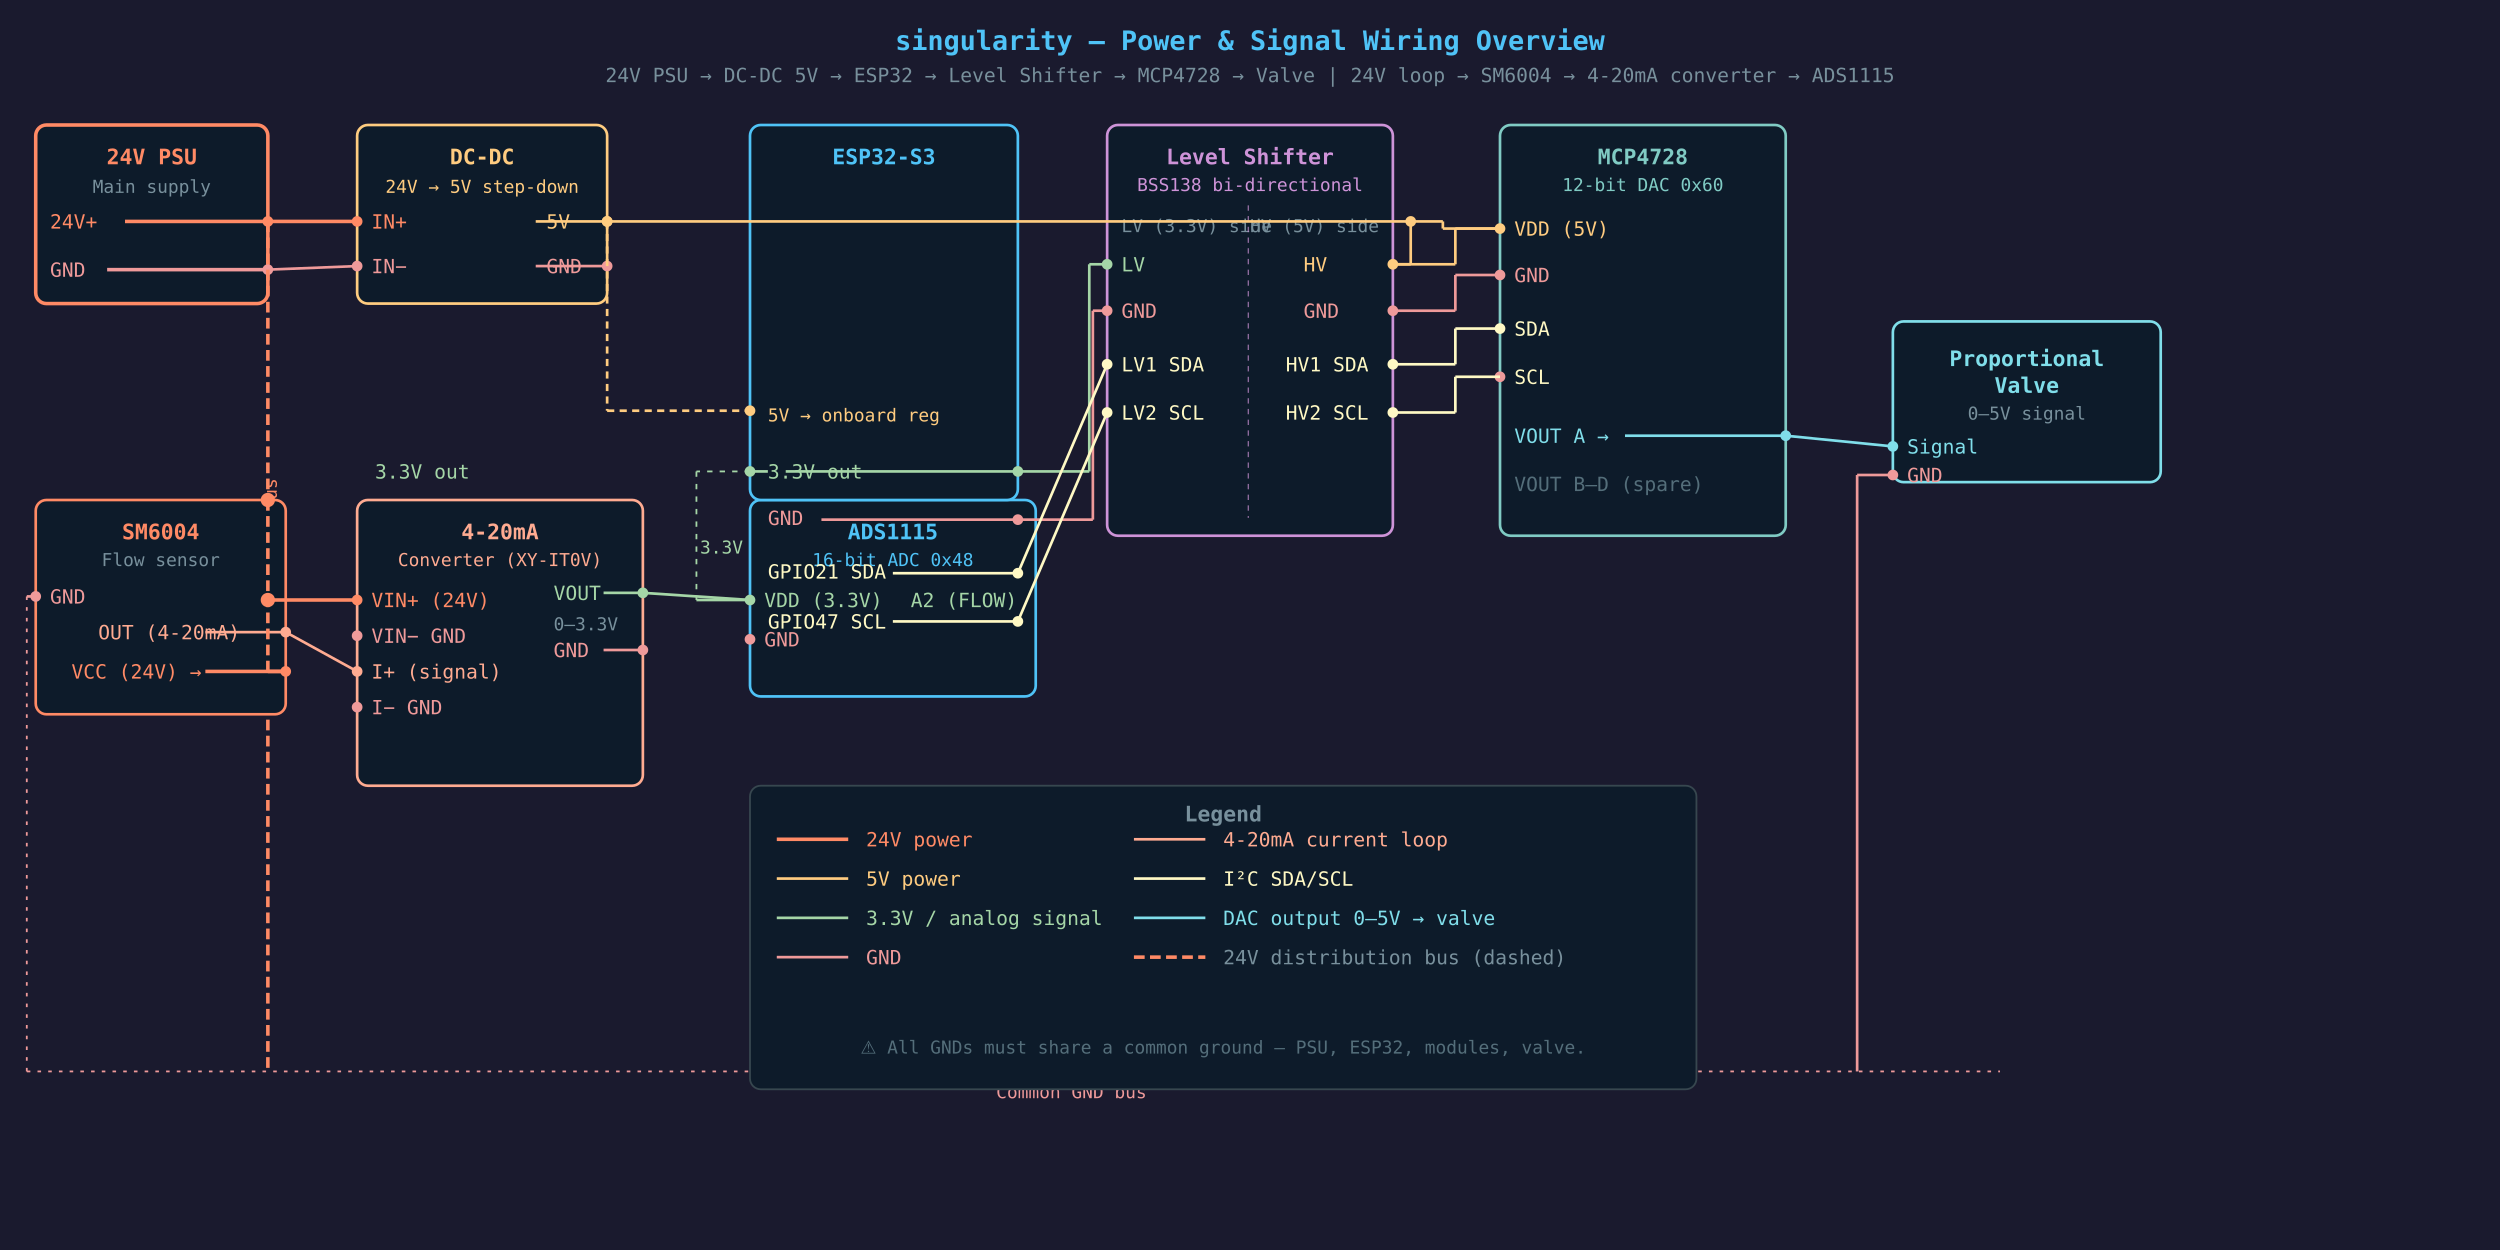
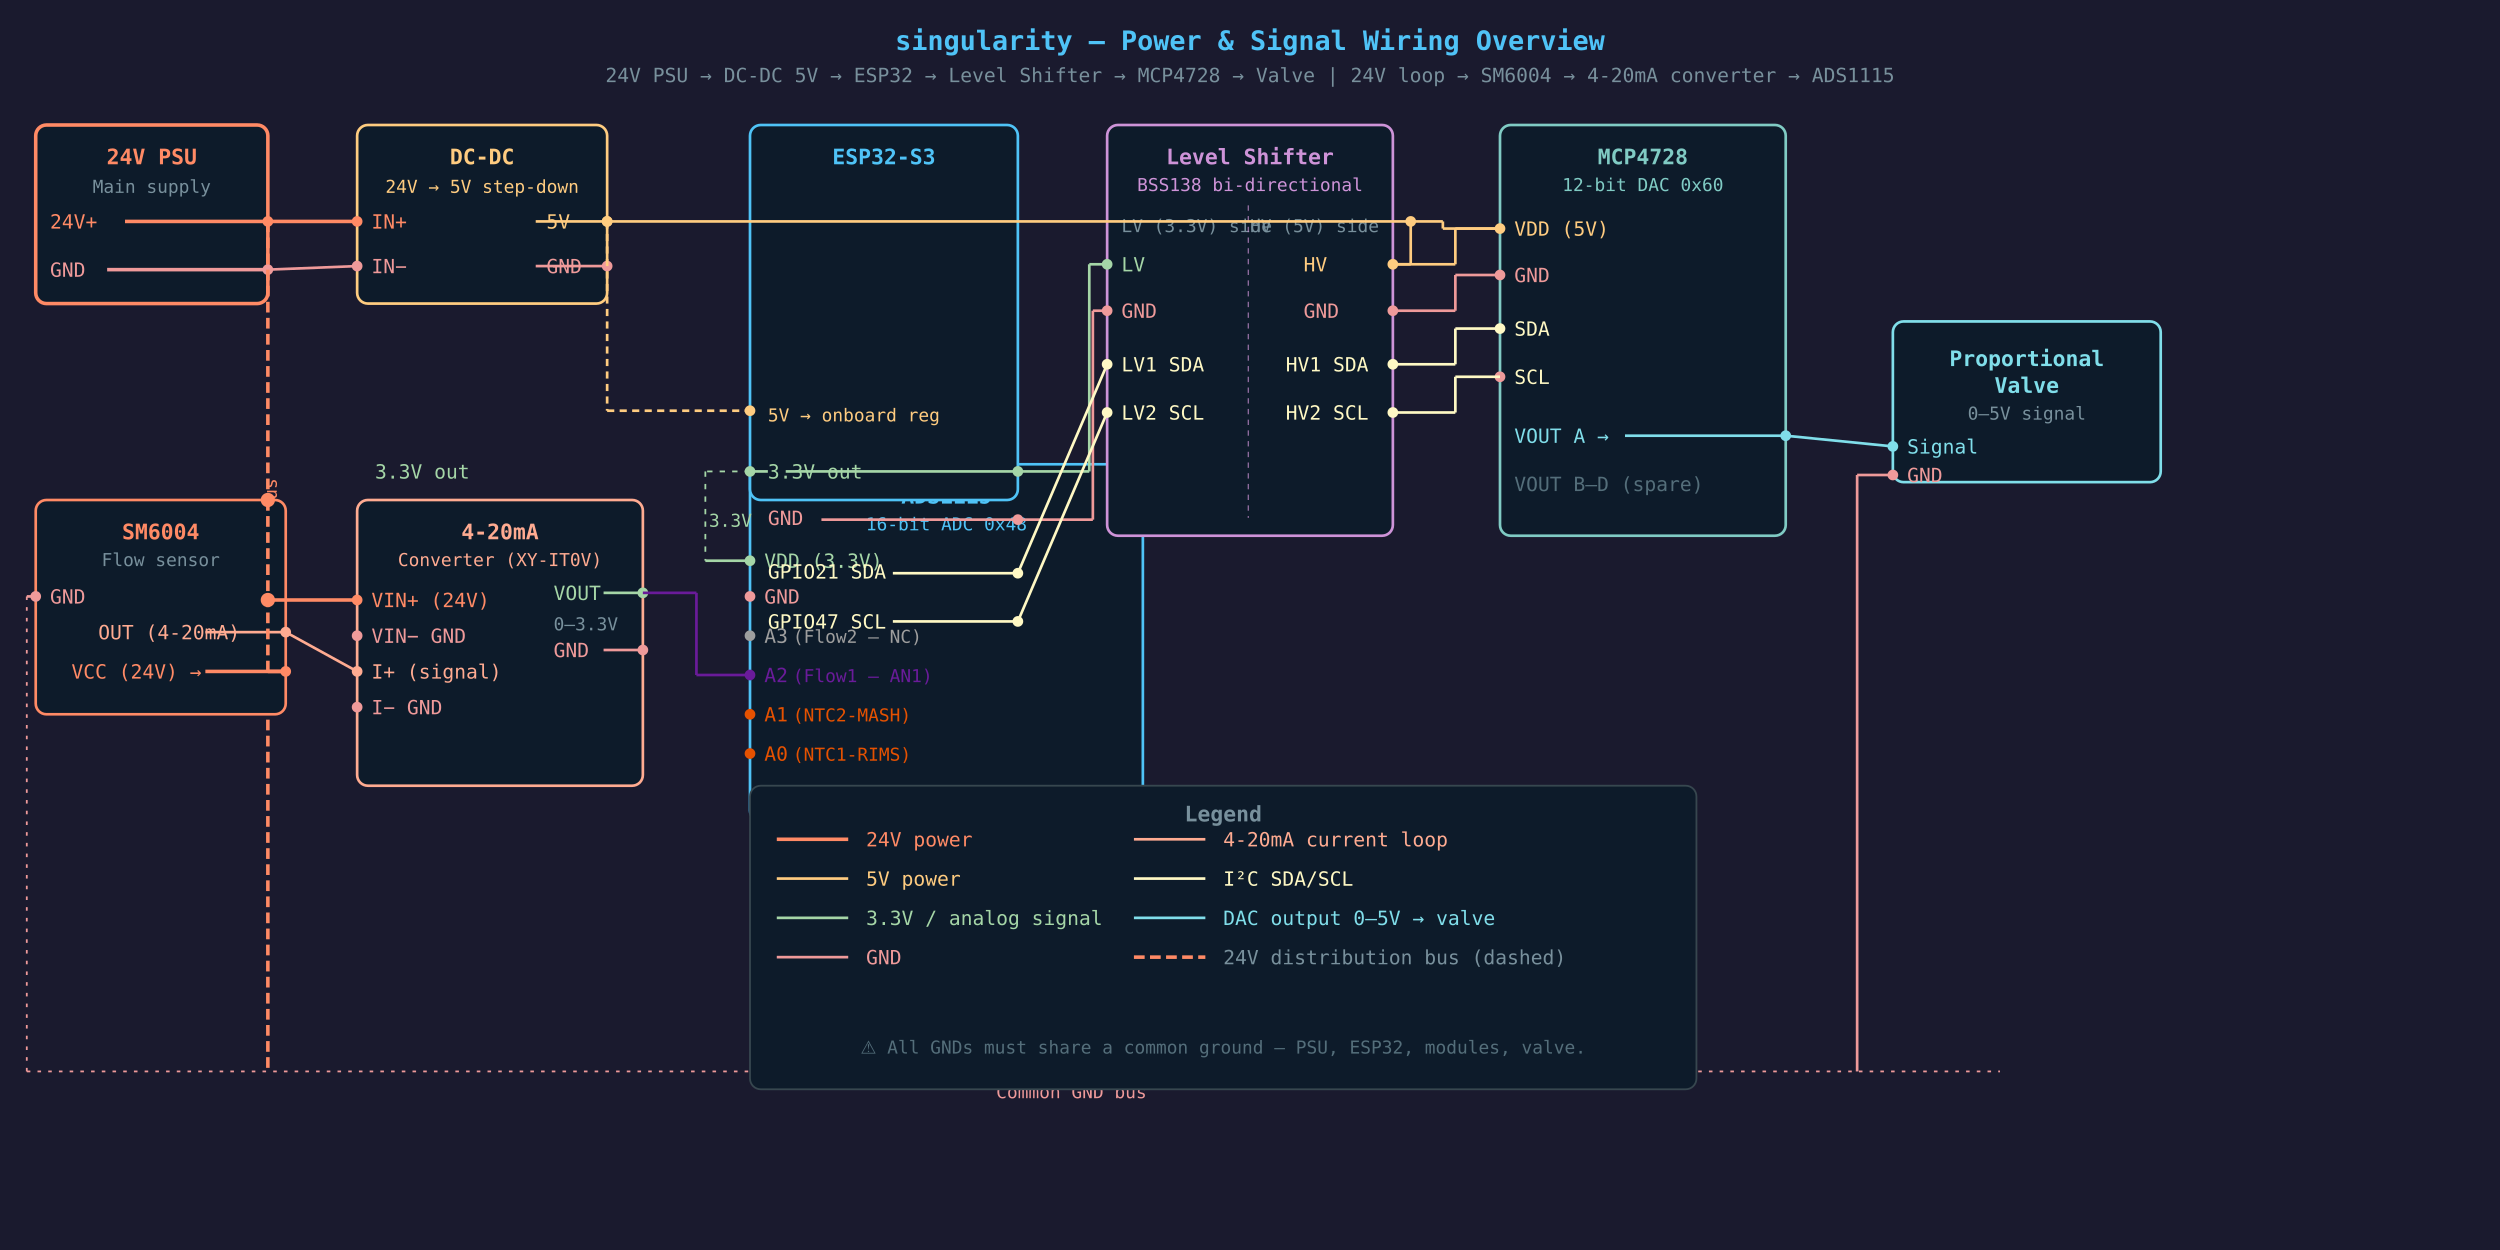
<svg xmlns="http://www.w3.org/2000/svg" viewBox="0 0 1400 700" width="1400" height="700" font-family="monospace" font-size="12">
  <rect width="1400" height="700" fill="#1a1a2e" />
  <text x="700" y="28" text-anchor="middle" fill="#4fc3f7" font-size="15" font-weight="bold">singularity — Power &amp; Signal Wiring Overview</text>
  <text x="700" y="46" text-anchor="middle" fill="#78909c" font-size="11">24V PSU → DC-DC 5V → ESP32 → Level Shifter → MCP4728 → Valve    |    24V loop → SM6004 → 4-20mA converter → ADS1115</text>
  <rect x="20" y="70" width="130" height="100" rx="6" fill="#0d1b2a" stroke="#ff8a65" stroke-width="2" />
  <text x="85" y="92" text-anchor="middle" fill="#ff8a65" font-size="12" font-weight="bold">24V PSU</text>
  <text x="85" y="108" text-anchor="middle" fill="#78909c" font-size="10">Main supply</text>
  <text x="28" y="128" fill="#ff8a65" font-size="11">24V+</text>
  <circle cx="150" cy="124" r="3" fill="#ff8a65" />
  <line x1="70" y1="124" x2="150" y2="124" stroke="#ff8a65" stroke-width="2" />
  <text x="28" y="155" fill="#ef9a9a" font-size="11">GND</text>
  <circle cx="150" cy="151" r="3" fill="#ef9a9a" />
  <line x1="60" y1="151" x2="150" y2="151" stroke="#ef9a9a" stroke-width="2" />
  <rect x="200" y="70" width="140" height="100" rx="6" fill="#0d1b2a" stroke="#ffcc80" stroke-width="1.5" />
  <text x="270" y="92" text-anchor="middle" fill="#ffcc80" font-size="12" font-weight="bold">DC-DC</text>
  <text x="270" y="108" text-anchor="middle" fill="#ffcc80" font-size="10">24V → 5V step-down</text>
  <text x="208" y="128" fill="#ff8a65" font-size="11">IN+</text>
  <circle cx="200" cy="124" r="3" fill="#ff8a65" />
  <text x="208" y="153" fill="#ef9a9a" font-size="11">IN−</text>
  <circle cx="200" cy="149" r="3" fill="#ef9a9a" />
  <text x="306" y="128" fill="#ffcc80" font-size="11">5V</text>
  <circle cx="340" cy="124" r="3" fill="#ffcc80" />
  <line x1="300" y1="124" x2="340" y2="124" stroke="#ffcc80" stroke-width="1.5" />
  <text x="306" y="153" fill="#ef9a9a" font-size="11">GND</text>
  <circle cx="340" cy="149" r="3" fill="#ef9a9a" />
  <line x1="300" y1="149" x2="340" y2="149" stroke="#ef9a9a" stroke-width="1.5" />
  <line x1="150" y1="124" x2="200" y2="124" stroke="#ff8a65" stroke-width="2" />
  <line x1="150" y1="151" x2="200" y2="149" stroke="#ef9a9a" stroke-width="1.5" />
  <line x1="150" y1="124" x2="150" y2="600" stroke="#ff8a65" stroke-width="2" stroke-dasharray="6,3" />
  <text x="155" y="310" fill="#ff8a65" font-size="10" transform="rotate(-90,155,310)">24V bus</text>
  <rect x="20" y="280" width="140" height="120" rx="6" fill="#0d1b2a" stroke="#ff8a65" stroke-width="1.5" />
  <text x="90" y="302" text-anchor="middle" fill="#ff8a65" font-size="12" font-weight="bold">SM6004</text>
  <text x="90" y="317" text-anchor="middle" fill="#78909c" font-size="10">Flow sensor</text>
  <text x="28" y="338" fill="#ef9a9a" font-size="11">GND</text>
  <circle cx="20" cy="334" r="3" fill="#ef9a9a" />
  <text x="55" y="358" fill="#ffab91" font-size="11">OUT (4-20mA)</text>
  <circle cx="160" cy="354" r="3" fill="#ffab91" />
  <line x1="115" y1="354" x2="160" y2="354" stroke="#ffab91" stroke-width="1.5" />
  <text x="40" y="380" fill="#ff8a65" font-size="11">VCC (24V) →</text>
  <circle cx="160" cy="376" r="3" fill="#ff8a65" />
  <line x1="115" y1="376" x2="160" y2="376" stroke="#ff8a65" stroke-width="2" />
  <line x1="150" y1="280" x2="150" y2="376" stroke="#ff8a65" stroke-width="2" stroke-dasharray="6,3" />
  <line x1="150" y1="376" x2="160" y2="376" stroke="#ff8a65" stroke-width="2" />
  <circle cx="150" cy="280" r="4" fill="#ff8a65" />
  <rect x="200" y="280" width="160" height="160" rx="6" fill="#0d1b2a" stroke="#ffab91" stroke-width="1.5" />
  <text x="280" y="302" text-anchor="middle" fill="#ffab91" font-size="12" font-weight="bold">4-20mA</text>
  <text x="280" y="317" text-anchor="middle" fill="#ffab91" font-size="10">Converter (XY-IT0V)</text>
  <text x="208" y="340" fill="#ff8a65" font-size="11">VIN+ (24V)</text>
  <circle cx="200" cy="336" r="3" fill="#ff8a65" />
  <text x="208" y="360" fill="#ef9a9a" font-size="11">VIN− GND</text>
  <circle cx="200" cy="356" r="3" fill="#ef9a9a" />
  <text x="208" y="380" fill="#ffab91" font-size="11">I+ (signal)</text>
  <circle cx="200" cy="376" r="3" fill="#ffab91" />
  <text x="208" y="400" fill="#ef9a9a" font-size="11">I− GND</text>
  <circle cx="200" cy="396" r="3" fill="#ef9a9a" />
  <text x="310" y="336" fill="#a5d6a7" font-size="11">VOUT</text>
  <circle cx="360" cy="332" r="3" fill="#a5d6a7" />
  <line x1="338" y1="332" x2="360" y2="332" stroke="#a5d6a7" stroke-width="1.5" />
  <text x="310" y="353" fill="#78909c" font-size="10">0–3.3V</text>
  <text x="310" y="368" fill="#ef9a9a" font-size="11">GND</text>
  <circle cx="360" cy="364" r="3" fill="#ef9a9a" />
  <line x1="338" y1="364" x2="360" y2="364" stroke="#ef9a9a" stroke-width="1.5" />
  <line x1="160" y1="354" x2="200" y2="376" stroke="#ffab91" stroke-width="1.5" />
  <line x1="150" y1="336" x2="200" y2="336" stroke="#ff8a65" stroke-width="2" />
  <circle cx="150" cy="336" r="4" fill="#ff8a65" />
  <line x1="20" y1="334" x2="15" y2="334" stroke="#ef9a9a" stroke-width="1.5" />
  <line x1="15" y1="334" x2="15" y2="600" stroke="#ef9a9a" stroke-width="1" stroke-dasharray="2,4" />
-   <rect x="420" y="280" width="160" height="110" rx="6" fill="#0d1b2a" stroke="#4fc3f7" stroke-width="1.5" />
-   <text x="500" y="302" text-anchor="middle" fill="#4fc3f7" font-size="12" font-weight="bold">ADS1115</text>
-   <text x="500" y="317" text-anchor="middle" fill="#4fc3f7" font-size="10">16-bit ADC  0x48</text>
-   <text x="428" y="340" fill="#a5d6a7" font-size="11">VDD (3.3V)</text>
-   <circle cx="420" cy="336" r="3" fill="#a5d6a7" />
-   <text x="428" y="362" fill="#ef9a9a" font-size="11">GND</text>
-   <circle cx="420" cy="358" r="3" fill="#ef9a9a" />
-   <text x="510" y="340" fill="#a5d6a7" font-size="11">A2 (FLOW)</text>
-   <line x1="360" y1="332" x2="420" y2="336" stroke="#a5d6a7" stroke-width="1.5" />
+   <rect x="420" y="260" width="220" height="200" rx="6" fill="#0d1b2a" stroke="#4fc3f7" stroke-width="1.5" />
+   <text x="530" y="282" text-anchor="middle" fill="#4fc3f7" font-size="12" font-weight="bold">ADS1115</text>
+   <text x="530" y="297" text-anchor="middle" fill="#4fc3f7" font-size="10">16-bit ADC  0x48</text>
+   <text x="428" y="318" fill="#a5d6a7" font-size="11">VDD (3.3V)</text>
+   <circle cx="420" cy="314" r="3" fill="#a5d6a7" />
+   <text x="428" y="338" fill="#ef9a9a" font-size="11">GND</text>
+   <circle cx="420" cy="334" r="3" fill="#ef9a9a" />
+   <text x="428" y="360" fill="#9e9e9e" font-size="11">A3</text>
+   <circle cx="420" cy="356" r="3" fill="#9e9e9e" />
+   <text x="444" y="360" fill="#9e9e9e" font-size="10">(Flow2 — NC)</text>
+   <text x="428" y="382" fill="#6a1b9a" font-size="11">A2</text>
+   <circle cx="420" cy="378" r="3" fill="#6a1b9a" />
+   <text x="444" y="382" fill="#6a1b9a" font-size="10">(Flow1 — AN1)</text>
+   <text x="428" y="404" fill="#e65100" font-size="11">A1</text>
+   <circle cx="420" cy="400" r="3" fill="#e65100" />
+   <text x="444" y="404" fill="#e65100" font-size="10">(NTC2-MASH)</text>
+   <text x="428" y="426" fill="#e65100" font-size="11">A0</text>
+   <circle cx="420" cy="422" r="3" fill="#e65100" />
+   <text x="444" y="426" fill="#e65100" font-size="10">(NTC1-RIMS)</text>
+   <line x1="360" y1="332" x2="390" y2="332" stroke="#6a1b9a" stroke-width="1.5" />
+   <line x1="390" y1="332" x2="390" y2="378" stroke="#6a1b9a" stroke-width="1.5" />
+   <line x1="390" y1="378" x2="420" y2="378" stroke="#6a1b9a" stroke-width="1.5" />
  <rect x="420" y="70" width="150" height="210" rx="6" fill="#0d1b2a" stroke="#4fc3f7" stroke-width="1.5" />
  <text x="495" y="92" text-anchor="middle" fill="#4fc3f7" font-size="12" font-weight="bold">ESP32-S3</text>
  <text x="210" y="268" fill="#a5d6a7" font-size="11">3.3V out</text>
  <circle cx="420" cy="264" r="3" fill="#a5d6a7" />
  <line x1="430" y1="264" x2="420" y2="264" stroke="#a5d6a7" stroke-width="1.5" />
  <text x="430" y="268" fill="#a5d6a7" font-size="11">3.3V out</text>
  <circle cx="570" cy="264" r="3" fill="#a5d6a7" />
  <line x1="440" y1="264" x2="570" y2="264" stroke="#a5d6a7" stroke-width="1.5" />
  <text x="430" y="294" fill="#ef9a9a" font-size="11">GND</text>
  <circle cx="570" cy="291" r="3" fill="#ef9a9a" />
  <line x1="460" y1="291" x2="570" y2="291" stroke="#ef9a9a" stroke-width="1.5" />
  <text x="430" y="324" fill="#fff9c4" font-size="11">GPIO21 SDA</text>
  <circle cx="570" cy="321" r="3" fill="#fff9c4" />
  <line x1="500" y1="321" x2="570" y2="321" stroke="#fff9c4" stroke-width="1.5" />
  <text x="430" y="352" fill="#fff9c4" font-size="11">GPIO47 SCL</text>
  <circle cx="570" cy="348" r="3" fill="#fff9c4" />
  <line x1="500" y1="348" x2="570" y2="348" stroke="#fff9c4" stroke-width="1.5" />
  <text x="430" y="236" fill="#ffcc80" font-size="10">5V → onboard reg</text>
  <circle cx="420" cy="230" r="3" fill="#ffcc80" />
  <line x1="340" y1="124" x2="340" y2="230" stroke="#ffcc80" stroke-width="1.5" stroke-dasharray="4,3" />
  <line x1="340" y1="230" x2="420" y2="230" stroke="#ffcc80" stroke-width="1.5" stroke-dasharray="4,3" />
-   <line x1="420" y1="264" x2="390" y2="264" stroke="#a5d6a7" stroke-width="1" stroke-dasharray="3,4" />
-   <line x1="390" y1="264" x2="390" y2="336" stroke="#a5d6a7" stroke-width="1" stroke-dasharray="3,4" />
-   <line x1="390" y1="336" x2="420" y2="336" stroke="#a5d6a7" stroke-width="1.5" />
-   <text x="392" y="310" fill="#a5d6a7" font-size="10">3.3V</text>
+   <line x1="420" y1="264" x2="395" y2="264" stroke="#a5d6a7" stroke-width="1" stroke-dasharray="3,4" />
+   <line x1="395" y1="264" x2="395" y2="314" stroke="#a5d6a7" stroke-width="1" stroke-dasharray="3,4" />
+   <line x1="395" y1="314" x2="420" y2="314" stroke="#a5d6a7" stroke-width="1.5" />
+   <text x="397" y="295" fill="#a5d6a7" font-size="10">3.3V</text>
  <rect x="620" y="70" width="160" height="230" rx="6" fill="#0d1b2a" stroke="#ce93d8" stroke-width="1.5" />
  <text x="700" y="92" text-anchor="middle" fill="#ce93d8" font-size="12" font-weight="bold">Level Shifter</text>
  <text x="700" y="107" text-anchor="middle" fill="#ce93d8" font-size="10">BSS138 bi-directional</text>
  <text x="628" y="130" fill="#78909c" font-size="10">LV (3.3V) side</text>
  <text x="700" y="130" fill="#78909c" font-size="10">HV (5V) side</text>
  <text x="628" y="152" fill="#a5d6a7" font-size="11">LV</text>
  <circle cx="620" cy="148" r="3" fill="#a5d6a7" />
  <text x="730" y="152" fill="#ffcc80" font-size="11">HV</text>
  <circle cx="780" cy="148" r="3" fill="#ffcc80" />
  <text x="628" y="178" fill="#ef9a9a" font-size="11">GND</text>
  <circle cx="620" cy="174" r="3" fill="#ef9a9a" />
  <text x="730" y="178" fill="#ef9a9a" font-size="11">GND</text>
  <circle cx="780" cy="174" r="3" fill="#ef9a9a" />
  <text x="628" y="208" fill="#fff9c4" font-size="11">LV1 SDA</text>
  <circle cx="620" cy="204" r="3" fill="#fff9c4" />
  <text x="720" y="208" fill="#fff9c4" font-size="11">HV1 SDA</text>
  <circle cx="780" cy="204" r="3" fill="#fff9c4" />
  <text x="628" y="235" fill="#fff9c4" font-size="11">LV2 SCL</text>
  <circle cx="620" cy="231" r="3" fill="#fff9c4" />
  <text x="720" y="235" fill="#fff9c4" font-size="11">HV2 SCL</text>
  <circle cx="780" cy="231" r="3" fill="#fff9c4" />
  <line x1="699" y1="115" x2="699" y2="290" stroke="#ce93d8" stroke-width="0.5" stroke-dasharray="3,3" />
  <line x1="570" y1="264" x2="610" y2="264" stroke="#a5d6a7" stroke-width="1.5" />
  <line x1="610" y1="264" x2="610" y2="148" stroke="#a5d6a7" stroke-width="1.5" />
  <line x1="610" y1="148" x2="620" y2="148" stroke="#a5d6a7" stroke-width="1.5" />
  <line x1="570" y1="291" x2="612" y2="291" stroke="#ef9a9a" stroke-width="1.5" />
  <line x1="612" y1="291" x2="612" y2="174" stroke="#ef9a9a" stroke-width="1.5" />
  <line x1="612" y1="174" x2="620" y2="174" stroke="#ef9a9a" stroke-width="1.5" />
  <line x1="570" y1="321" x2="620" y2="204" stroke="#fff9c4" stroke-width="1.5" />
  <line x1="570" y1="348" x2="620" y2="231" stroke="#fff9c4" stroke-width="1.5" />
  <rect x="840" y="70" width="160" height="230" rx="6" fill="#0d1b2a" stroke="#80cbc4" stroke-width="1.5" />
  <text x="920" y="92" text-anchor="middle" fill="#80cbc4" font-size="12" font-weight="bold">MCP4728</text>
  <text x="920" y="107" text-anchor="middle" fill="#80cbc4" font-size="10">12-bit DAC  0x60</text>
  <text x="848" y="132" fill="#ffcc80" font-size="11">VDD (5V)</text>
  <circle cx="840" cy="128" r="3" fill="#ffcc80" />
  <text x="848" y="158" fill="#ef9a9a" font-size="11">GND</text>
  <circle cx="840" cy="154" r="3" fill="#ef9a9a" />
  <text x="848" y="188" fill="#fff9c4" font-size="11">SDA</text>
  <circle cx="840" cy="184" r="3" fill="#fff9c4" />
  <text x="848" y="215" fill="#fff9c4" font-size="11">SCL</text>
  <circle cx="840" cy="211" r="3" fill="#ef9a9a" />
  <text x="848" y="248" fill="#80deea" font-size="11">VOUT A →</text>
  <circle cx="1000" cy="244" r="3" fill="#80deea" />
  <line x1="910" y1="244" x2="1000" y2="244" stroke="#80deea" stroke-width="1.5" />
  <text x="848" y="275" fill="#546e7a" font-size="11">VOUT B–D (spare)</text>
  <line x1="780" y1="148" x2="815" y2="148" stroke="#ffcc80" stroke-width="1.5" />
  <line x1="815" y1="148" x2="815" y2="128" stroke="#ffcc80" stroke-width="1.5" />
  <line x1="815" y1="128" x2="840" y2="128" stroke="#ffcc80" stroke-width="1.5" />
  <line x1="780" y1="174" x2="815" y2="174" stroke="#ef9a9a" stroke-width="1.5" />
  <line x1="815" y1="174" x2="815" y2="154" stroke="#ef9a9a" stroke-width="1.5" />
  <line x1="815" y1="154" x2="840" y2="154" stroke="#ef9a9a" stroke-width="1.5" />
  <line x1="780" y1="204" x2="815" y2="204" stroke="#fff9c4" stroke-width="1.5" />
  <line x1="815" y1="204" x2="815" y2="184" stroke="#fff9c4" stroke-width="1.5" />
  <line x1="815" y1="184" x2="840" y2="184" stroke="#fff9c4" stroke-width="1.5" />
  <line x1="780" y1="231" x2="815" y2="231" stroke="#fff9c4" stroke-width="1.5" />
  <line x1="815" y1="231" x2="815" y2="211" stroke="#fff9c4" stroke-width="1.5" />
  <line x1="815" y1="211" x2="840" y2="211" stroke="#fff9c4" stroke-width="1.5" />
  <line x1="340" y1="124" x2="808" y2="124" stroke="#ffcc80" stroke-width="1.5" />
  <circle cx="340" cy="124" r="3" fill="#ffcc80" />
  <line x1="790" y1="124" x2="790" y2="148" stroke="#ffcc80" stroke-width="1.5" />
  <line x1="790" y1="148" x2="780" y2="148" stroke="#ffcc80" stroke-width="1.5" />
  <circle cx="790" cy="124" r="3" fill="#ffcc80" />
  <line x1="808" y1="124" x2="808" y2="128" stroke="#ffcc80" stroke-width="1.5" />
  <line x1="808" y1="128" x2="840" y2="128" stroke="#ffcc80" stroke-width="1.5" />
  <rect x="1060" y="180" width="150" height="90" rx="6" fill="#0d1b2a" stroke="#80deea" stroke-width="1.5" />
  <text x="1135" y="205" text-anchor="middle" fill="#80deea" font-size="12" font-weight="bold">Proportional</text>
  <text x="1135" y="220" text-anchor="middle" fill="#80deea" font-size="12" font-weight="bold">Valve</text>
  <text x="1135" y="235" text-anchor="middle" fill="#78909c" font-size="10">0–5V signal</text>
  <text x="1068" y="254" fill="#80deea" font-size="11">Signal</text>
  <circle cx="1060" cy="250" r="3" fill="#80deea" />
  <text x="1068" y="270" fill="#ef9a9a" font-size="11">GND</text>
  <circle cx="1060" cy="266" r="3" fill="#ef9a9a" />
  <line x1="1000" y1="244" x2="1060" y2="250" stroke="#80deea" stroke-width="1.5" />
  <line x1="15" y1="600" x2="1120" y2="600" stroke="#ef9a9a" stroke-width="1" stroke-dasharray="2,4" />
  <text x="600" y="615" text-anchor="middle" fill="#ef9a9a" font-size="10">Common GND bus</text>
  <line x1="1060" y1="266" x2="1040" y2="266" stroke="#ef9a9a" stroke-width="1.5" />
  <line x1="1040" y1="266" x2="1040" y2="600" stroke="#ef9a9a" stroke-width="1.5" />
  <rect x="420" y="440" width="530" height="170" rx="6" fill="#0d1b2a" stroke="#37474f" stroke-width="1" />
  <text x="685" y="460" text-anchor="middle" fill="#78909c" font-size="12" font-weight="bold">Legend</text>
  <line x1="435" y1="470" x2="475" y2="470" stroke="#ff8a65" stroke-width="2" />
  <text x="485" y="474" fill="#ff8a65" font-size="11">24V power</text>
  <line x1="435" y1="492" x2="475" y2="492" stroke="#ffcc80" stroke-width="1.5" />
  <text x="485" y="496" fill="#ffcc80" font-size="11">5V power</text>
  <line x1="435" y1="514" x2="475" y2="514" stroke="#a5d6a7" stroke-width="1.5" />
  <text x="485" y="518" fill="#a5d6a7" font-size="11">3.3V / analog signal</text>
  <line x1="435" y1="536" x2="475" y2="536" stroke="#ef9a9a" stroke-width="1.5" />
  <text x="485" y="540" fill="#ef9a9a" font-size="11">GND</text>
  <line x1="635" y1="470" x2="675" y2="470" stroke="#ffab91" stroke-width="1.5" />
  <text x="685" y="474" fill="#ffab91" font-size="11">4-20mA current loop</text>
  <line x1="635" y1="492" x2="675" y2="492" stroke="#fff9c4" stroke-width="1.5" />
  <text x="685" y="496" fill="#fff9c4" font-size="11">I²C SDA/SCL</text>
  <line x1="635" y1="514" x2="675" y2="514" stroke="#80deea" stroke-width="1.5" />
  <text x="685" y="518" fill="#80deea" font-size="11">DAC output 0–5V → valve</text>
  <line x1="635" y1="536" x2="675" y2="536" stroke="#ff8a65" stroke-width="2" stroke-dasharray="6,3" />
  <text x="685" y="540" fill="#78909c" font-size="11">24V distribution bus (dashed)</text>
  <text x="685" y="590" text-anchor="middle" fill="#546e7a" font-size="10">⚠️  All GNDs must share a common ground — PSU, ESP32, modules, valve.</text>
</svg>
